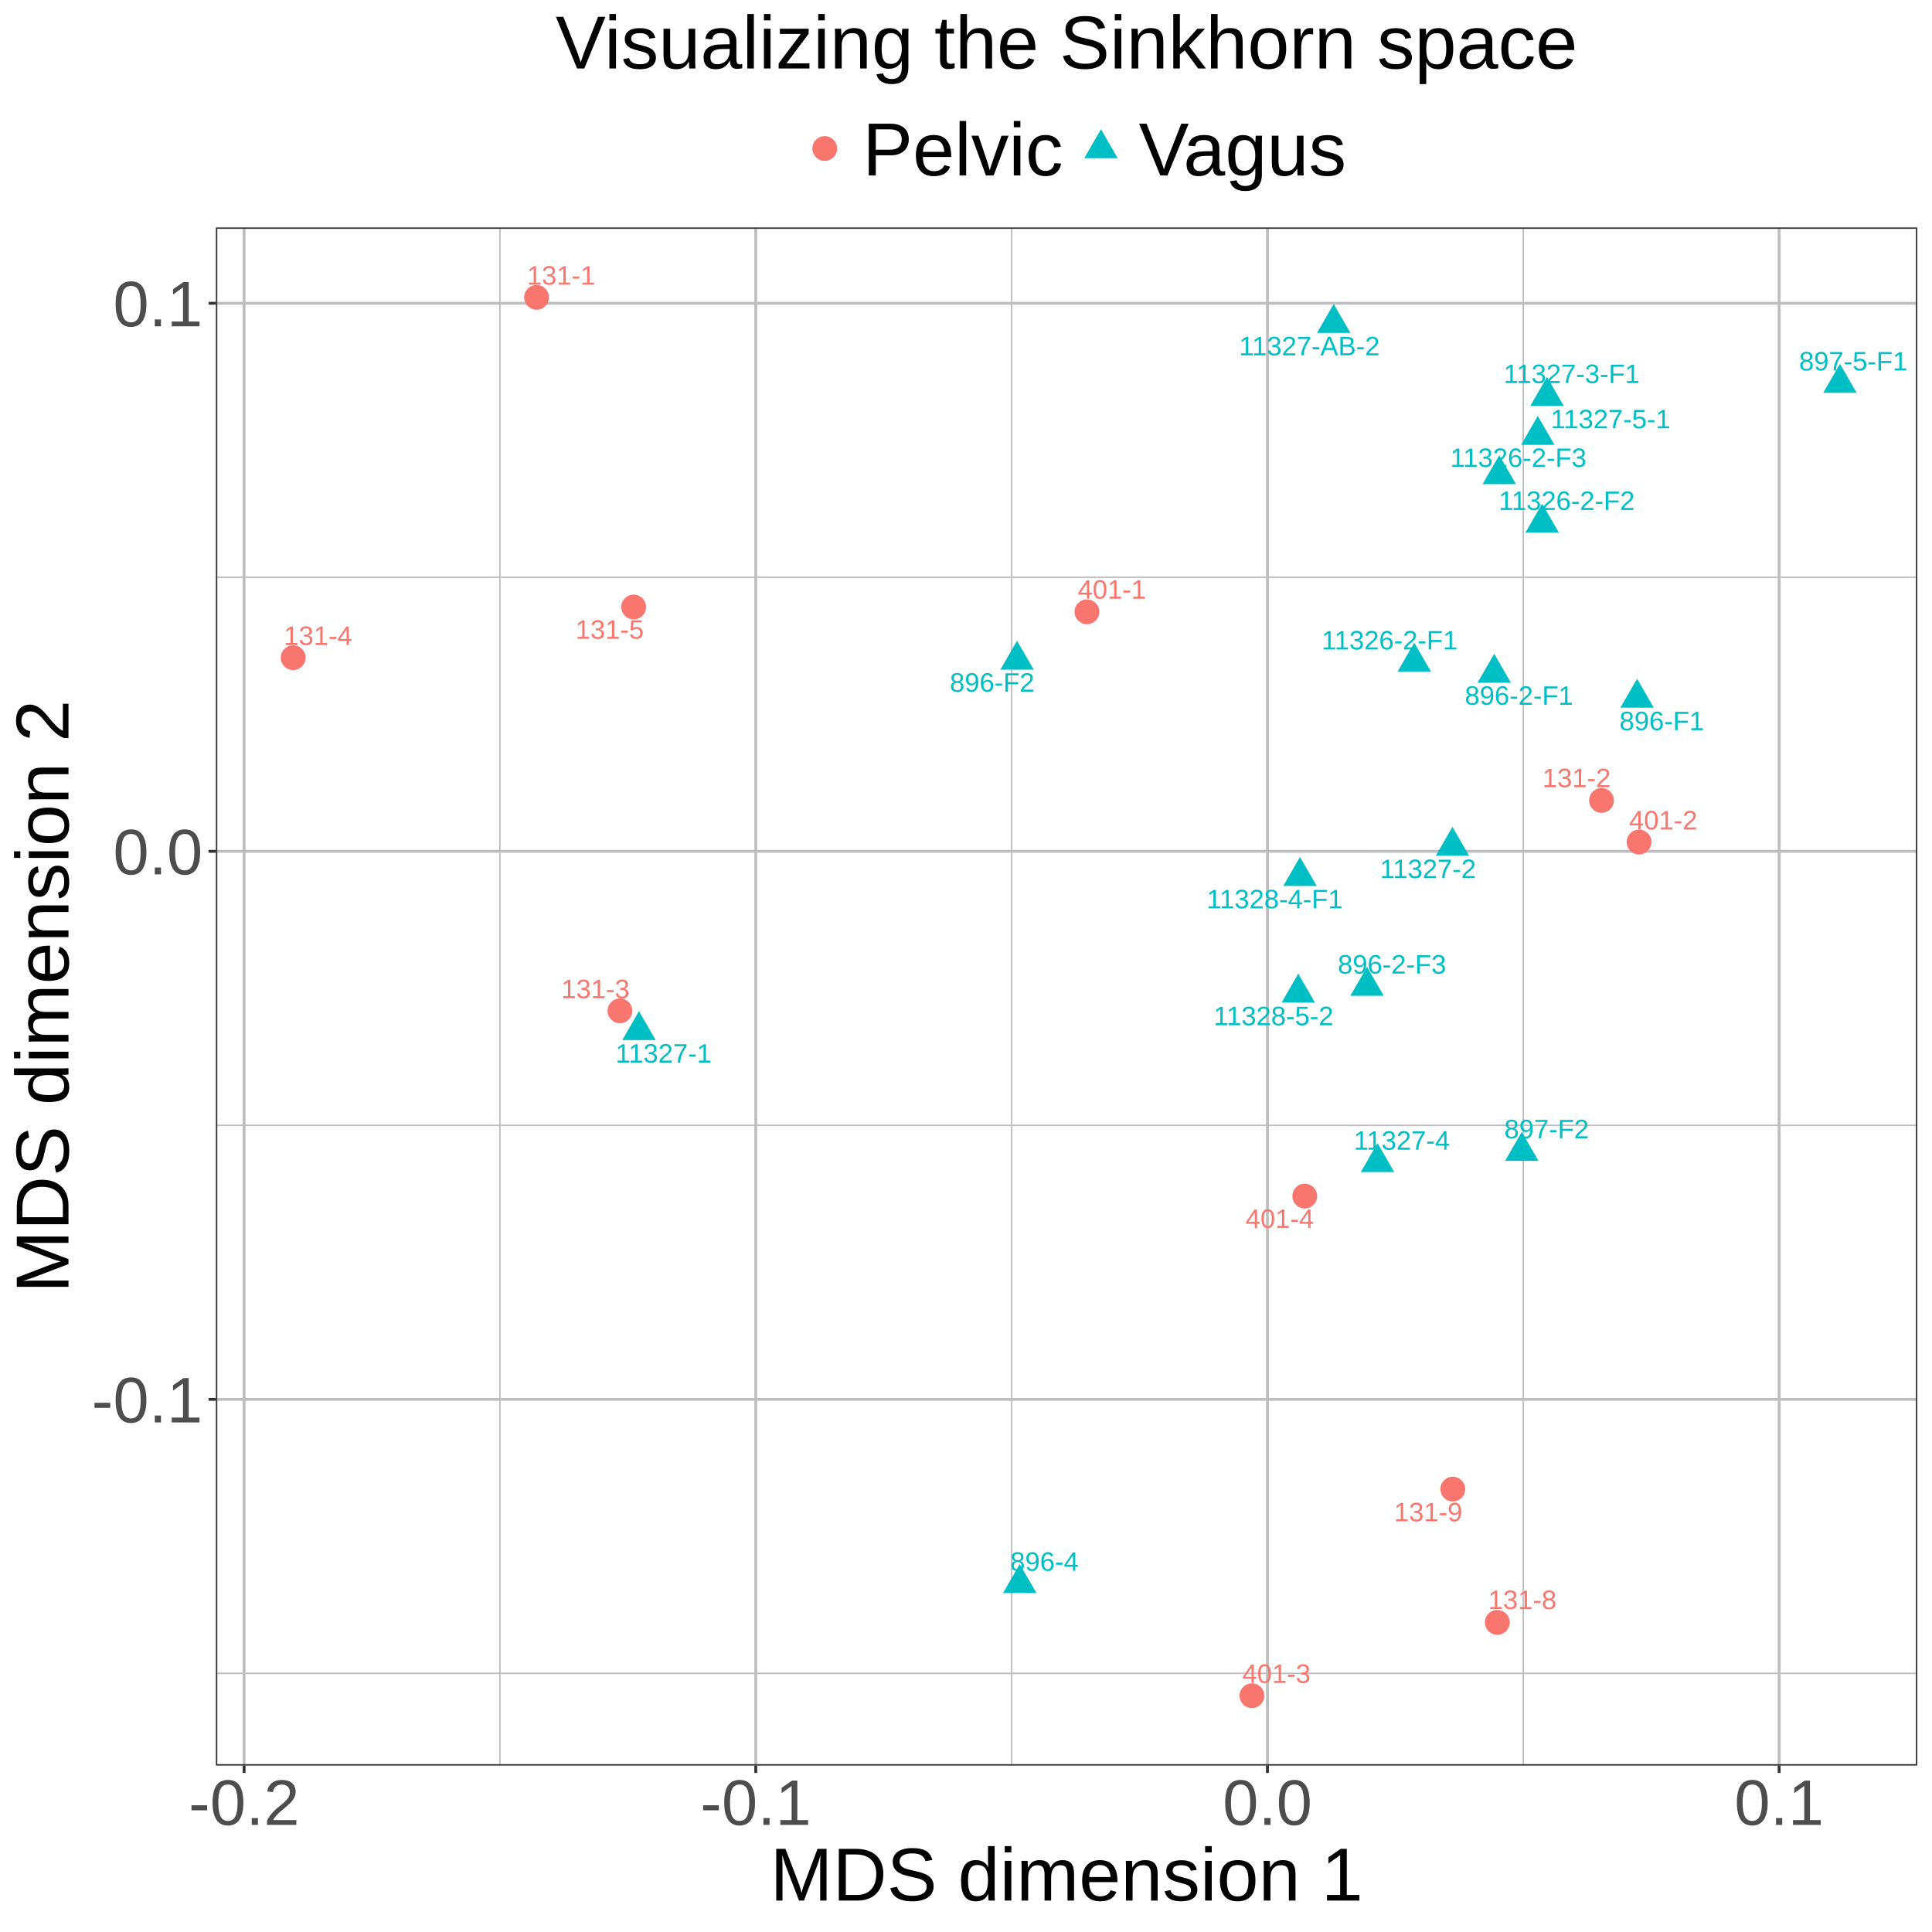
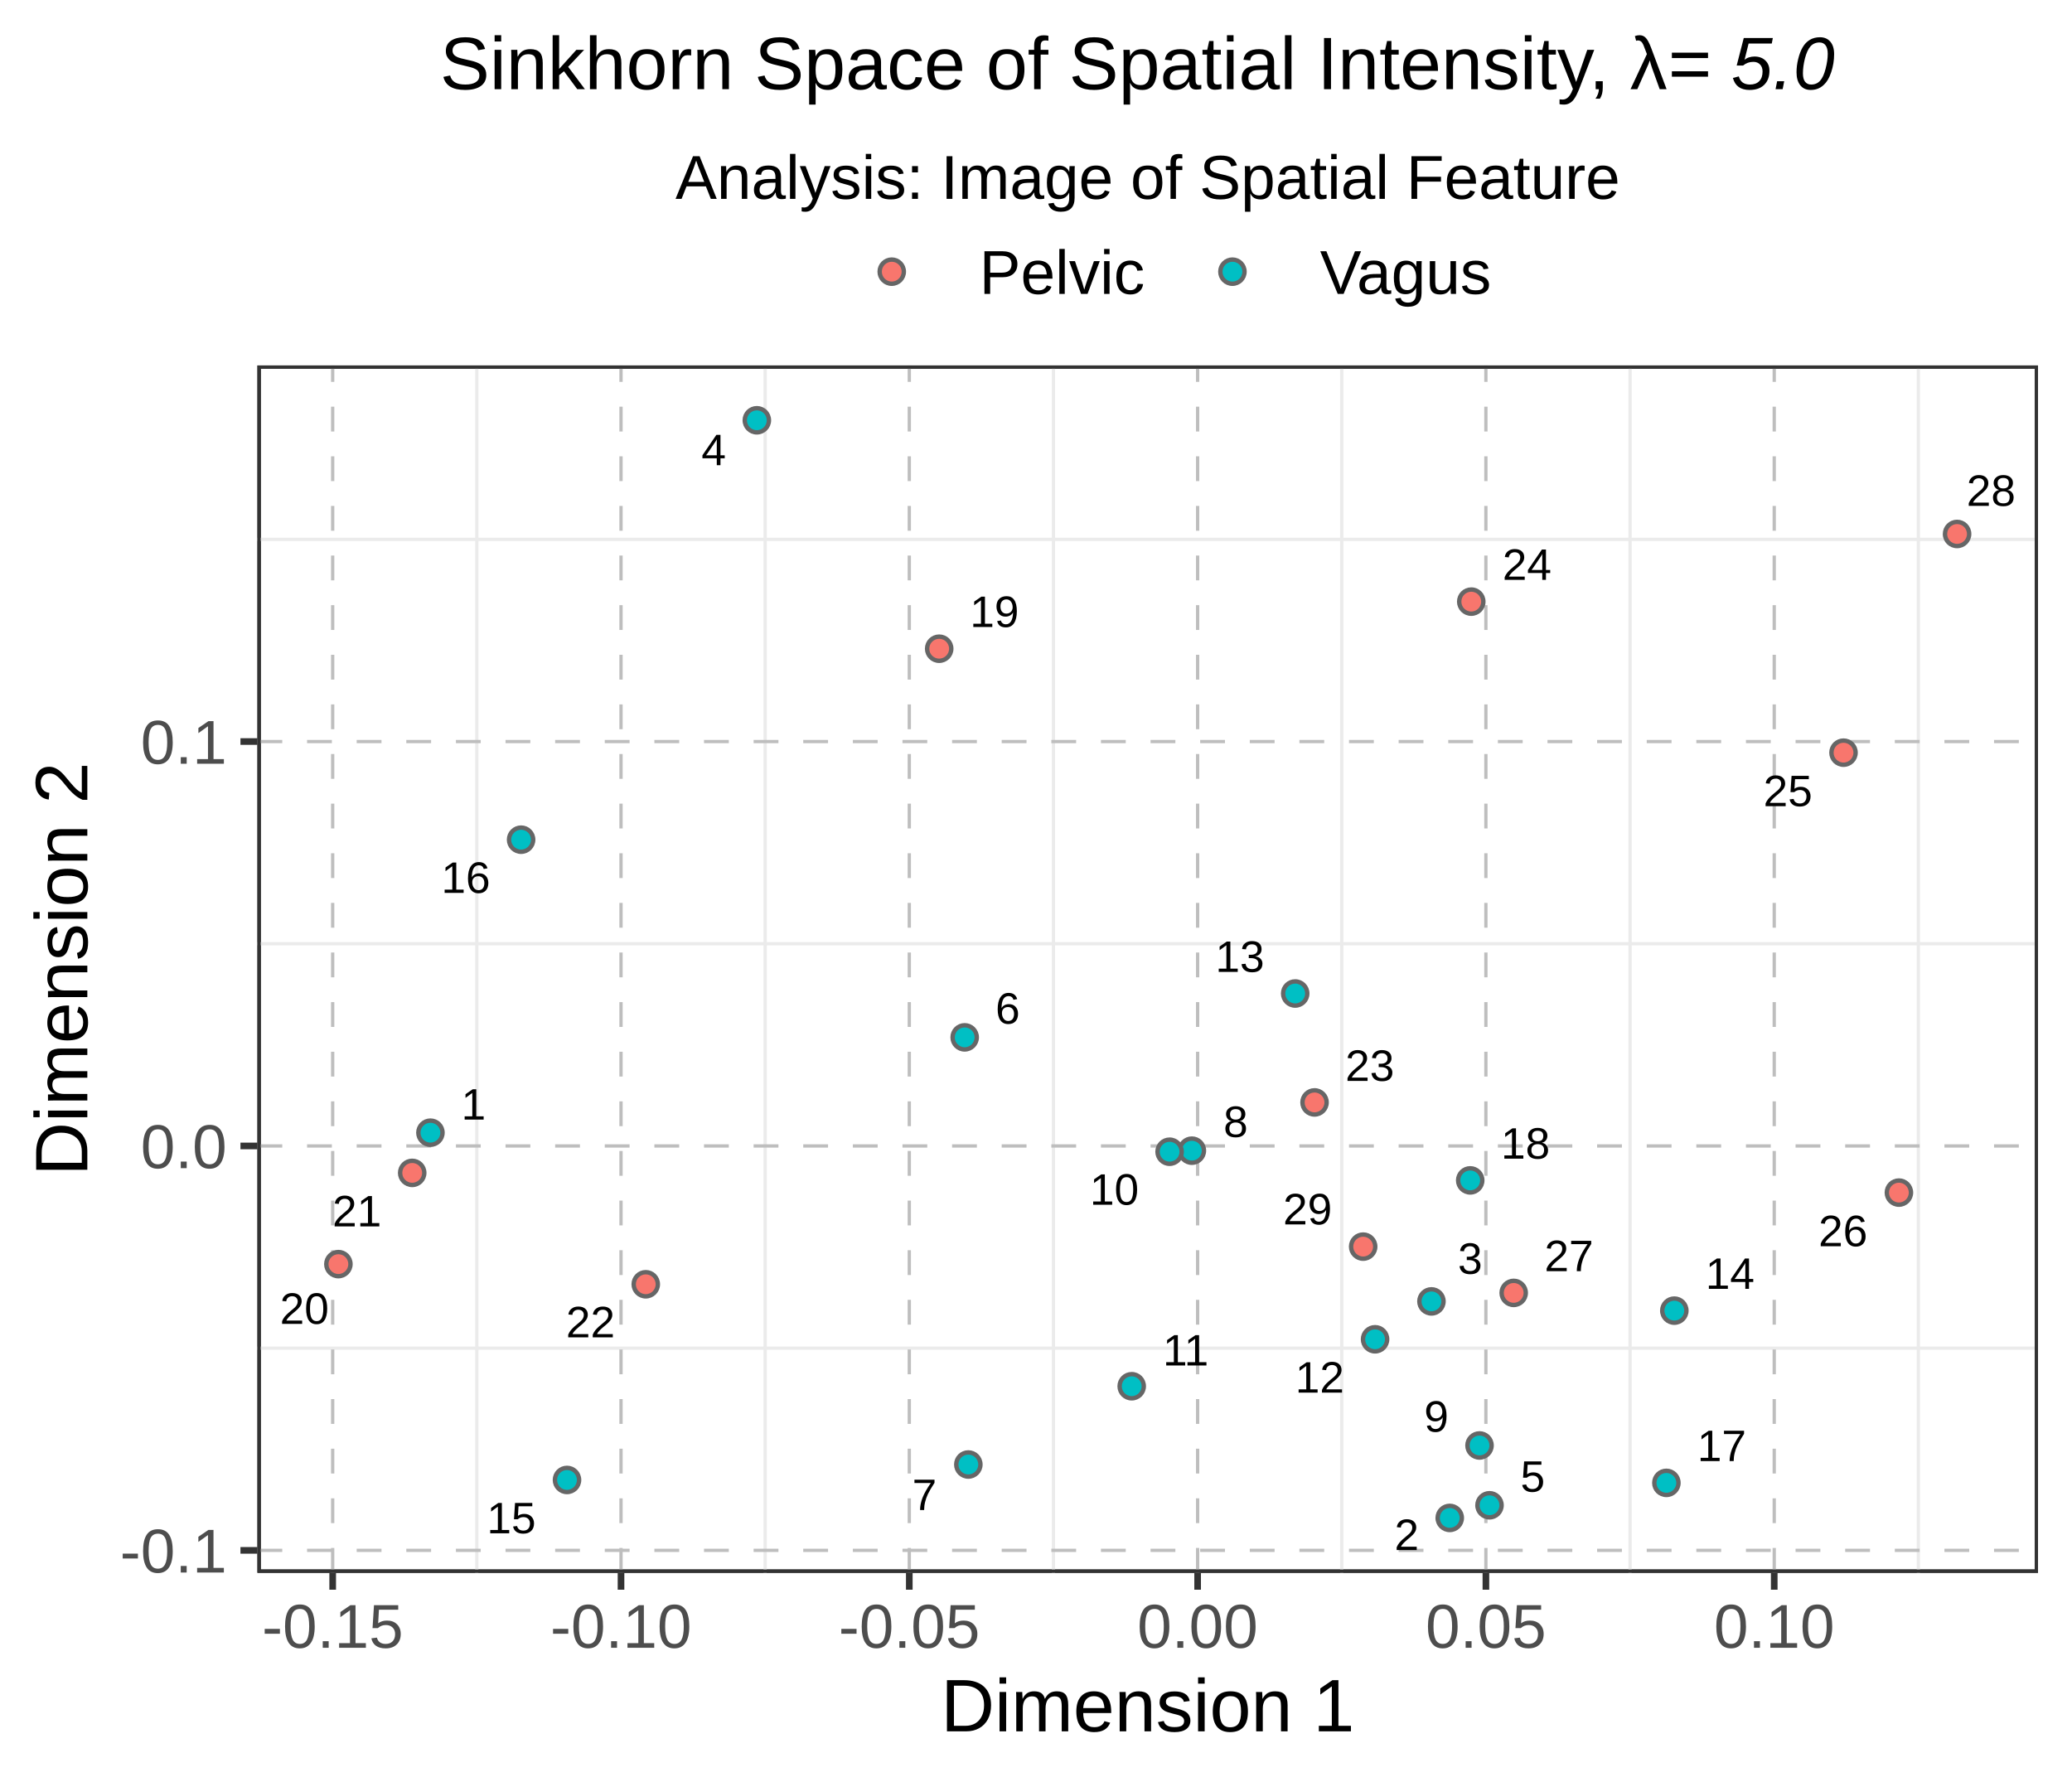
- <svg xmlns="http://www.w3.org/2000/svg" class="svglite" width="720.00pt" height="720.00pt" viewBox="0 0 720.00 720.00">
+ <svg xmlns="http://www.w3.org/2000/svg" class="svglite" width="334.08pt" height="287.28pt" viewBox="0 0 334.08 287.28">
  <defs>
    <style type="text/css">
    .svglite line, .svglite polyline, .svglite polygon, .svglite path, .svglite rect, .svglite circle {
      fill: none;
      stroke: #000000;
      stroke-linecap: round;
      stroke-linejoin: round;
      stroke-miterlimit: 10.00;
    }
    .svglite text {
      white-space: pre;
    }
  </style>
  </defs>
  <rect width="100%" height="100%" style="stroke: none; fill: #FFFFFF;" />
  <defs>
-     <clipPath id="cpMC4wMHw3MjAuMDB8MC4wMHw3MjAuMDA=">
-       <rect x="0.00" y="0.00" width="720.00" height="720.00" />
+     <clipPath id="cpMC4wMHwzMzQuMDh8MC4wMHwyODcuMjg=">
+       <rect x="0.00" y="0.00" width="334.08" height="287.28" />
    </clipPath>
  </defs>
-   <g clip-path="url(#cpMC4wMHw3MjAuMDB8MC4wMHw3MjAuMDA=)">
-     <rect x="0.00" y="0.00" width="720.00" height="720.00" style="stroke-width: 1.07; stroke: #FFFFFF; fill: #FFFFFF;" />
+   <g clip-path="url(#cpMC4wMHwzMzQuMDh8MC4wMHwyODcuMjg=)">
+     <rect x="0.00" y="-0" width="334.08" height="287.28" style="stroke-width: 1.07; stroke: #FFFFFF; fill: #FFFFFF;" />
  </g>
  <defs>
-     <clipPath id="cpODAuNDV8NzE0LjUyfDg0Ljc2fDY1Ny45OA==">
-       <rect x="80.45" y="84.76" width="634.07" height="573.22" />
+     <clipPath id="cpNDEuNTF8MzI4LjYwfDU4LjkyfDI1My41Nw==">
+       <rect x="41.51" y="58.92" width="287.09" height="194.66" />
    </clipPath>
  </defs>
-   <g clip-path="url(#cpODAuNDV8NzE0LjUyfDg0Ljc2fDY1Ny45OA==)">
-     <rect x="80.45" y="84.76" width="634.07" height="573.22" style="stroke-width: 1.07; stroke: none; fill: #FFFFFF;" />
-     <polyline points="80.45,623.62 714.52,623.62 " style="stroke-width: 0.53; stroke: #BEBEBE; stroke-linecap: butt;" />
-     <polyline points="80.45,419.38 714.52,419.38 " style="stroke-width: 0.53; stroke: #BEBEBE; stroke-linecap: butt;" />
-     <polyline points="80.45,215.14 714.52,215.14 " style="stroke-width: 0.53; stroke: #BEBEBE; stroke-linecap: butt;" />
-     <polyline points="186.31,657.98 186.31,84.76 " style="stroke-width: 0.53; stroke: #BEBEBE; stroke-linecap: butt;" />
-     <polyline points="377.00,657.98 377.00,84.76 " style="stroke-width: 0.53; stroke: #BEBEBE; stroke-linecap: butt;" />
-     <polyline points="567.68,657.98 567.68,84.76 " style="stroke-width: 0.53; stroke: #BEBEBE; stroke-linecap: butt;" />
-     <polyline points="80.45,521.50 714.52,521.50 " style="stroke-width: 1.07; stroke: #BEBEBE; stroke-linecap: butt;" />
-     <polyline points="80.45,317.26 714.52,317.26 " style="stroke-width: 1.07; stroke: #BEBEBE; stroke-linecap: butt;" />
-     <polyline points="80.45,113.02 714.52,113.02 " style="stroke-width: 1.07; stroke: #BEBEBE; stroke-linecap: butt;" />
-     <polyline points="90.97,657.98 90.97,84.76 " style="stroke-width: 1.07; stroke: #BEBEBE; stroke-linecap: butt;" />
-     <polyline points="281.65,657.98 281.65,84.76 " style="stroke-width: 1.07; stroke: #BEBEBE; stroke-linecap: butt;" />
-     <polyline points="472.34,657.98 472.34,84.76 " style="stroke-width: 1.07; stroke: #BEBEBE; stroke-linecap: butt;" />
-     <polyline points="663.03,657.98 663.03,84.76 " style="stroke-width: 1.07; stroke: #BEBEBE; stroke-linecap: butt;" />
-     <polygon points="574.72,187.70 580.94,198.48 568.49,198.48 " style="stroke-width: 0.71; stroke: none; fill: #00BFC4;" />
-     <polygon points="558.73,169.65 564.96,180.43 552.51,180.43 " style="stroke-width: 0.71; stroke: none; fill: #00BFC4;" />
-     <polygon points="527.06,239.51 533.29,250.29 520.84,250.29 " style="stroke-width: 0.71; stroke: none; fill: #00BFC4;" />
-     <polygon points="238.13,376.83 244.35,387.61 231.90,387.61 " style="stroke-width: 0.71; stroke: none; fill: #00BFC4;" />
-     <polygon points="541.29,308.14 547.51,318.92 535.06,318.92 " style="stroke-width: 0.71; stroke: none; fill: #00BFC4;" />
-     <polygon points="576.53,140.47 582.76,151.25 570.31,151.25 " style="stroke-width: 0.71; stroke: none; fill: #00BFC4;" />
-     <polygon points="513.36,426.00 519.58,436.79 507.13,436.79 " style="stroke-width: 0.71; stroke: none; fill: #00BFC4;" />
-     <polygon points="573.08,155.01 579.31,165.79 566.86,165.79 " style="stroke-width: 0.71; stroke: none; fill: #00BFC4;" />
-     <polygon points="497.03,113.29 503.25,124.07 490.80,124.07 " style="stroke-width: 0.71; stroke: none; fill: #00BFC4;" />
-     <polygon points="484.46,319.38 490.69,330.16 478.24,330.16 " style="stroke-width: 0.71; stroke: none; fill: #00BFC4;" />
-     <polygon points="483.83,362.86 490.06,373.65 477.61,373.65 " style="stroke-width: 0.71; stroke: none; fill: #00BFC4;" />
-     <polygon points="556.85,243.65 563.07,254.43 550.62,254.43 " style="stroke-width: 0.71; stroke: none; fill: #00BFC4;" />
-     <polygon points="509.45,360.32 515.68,371.10 503.23,371.10 " style="stroke-width: 0.71; stroke: none; fill: #00BFC4;" />
-     <polygon points="380.03,582.90 386.26,593.68 373.81,593.68 " style="stroke-width: 0.71; stroke: none; fill: #00BFC4;" />
-     <polygon points="610.10,252.95 616.32,263.73 603.87,263.73 " style="stroke-width: 0.71; stroke: none; fill: #00BFC4;" />
-     <polygon points="379.02,238.79 385.25,249.57 372.80,249.57 " style="stroke-width: 0.71; stroke: none; fill: #00BFC4;" />
-     <polygon points="685.70,135.60 691.92,146.39 679.47,146.39 " style="stroke-width: 0.71; stroke: none; fill: #00BFC4;" />
-     <polygon points="567.12,421.83 573.34,432.62 560.89,432.62 " style="stroke-width: 0.71; stroke: none; fill: #00BFC4;" />
-     <circle cx="199.97" cy="110.82" r="4.62" style="stroke-width: 0.71; stroke: none; fill: #F8766D;" />
-     <circle cx="596.84" cy="298.29" r="4.62" style="stroke-width: 0.71; stroke: none; fill: #F8766D;" />
-     <circle cx="231.03" cy="376.71" r="4.62" style="stroke-width: 0.71; stroke: none; fill: #F8766D;" />
-     <circle cx="109.27" cy="245.10" r="4.62" style="stroke-width: 0.71; stroke: none; fill: #F8766D;" />
-     <circle cx="236.15" cy="226.22" r="4.62" style="stroke-width: 0.71; stroke: none; fill: #F8766D;" />
-     <circle cx="558.00" cy="604.62" r="4.62" style="stroke-width: 0.71; stroke: none; fill: #F8766D;" />
-     <circle cx="541.42" cy="554.94" r="4.62" style="stroke-width: 0.71; stroke: none; fill: #F8766D;" />
-     <circle cx="405.06" cy="228.01" r="4.62" style="stroke-width: 0.71; stroke: none; fill: #F8766D;" />
-     <circle cx="610.83" cy="313.80" r="4.62" style="stroke-width: 0.71; stroke: none; fill: #F8766D;" />
-     <circle cx="466.56" cy="631.93" r="4.62" style="stroke-width: 0.71; stroke: none; fill: #F8766D;" />
-     <circle cx="486.24" cy="445.74" r="4.62" style="stroke-width: 0.71; stroke: none; fill: #F8766D;" />
-     <text x="583.87" y="190.05" text-anchor="middle" style="font-size: 9.96px;fill: #00BFC4; font-family: &quot;Arial&quot;;" textLength="50.72px" lengthAdjust="spacingAndGlyphs">11326-2-F2</text>
-     <text x="565.85" y="174.02" text-anchor="middle" style="font-size: 9.96px;fill: #00BFC4; font-family: &quot;Arial&quot;;" textLength="50.72px" lengthAdjust="spacingAndGlyphs">11326-2-F3</text>
-     <text x="517.88" y="242.04" text-anchor="middle" style="font-size: 9.96px;fill: #00BFC4; font-family: &quot;Arial&quot;;" textLength="50.72px" lengthAdjust="spacingAndGlyphs">11326-2-F1</text>
-     <text x="247.32" y="396.01" text-anchor="middle" style="font-size: 9.96px;fill: #00BFC4; font-family: &quot;Arial&quot;;" textLength="35.79px" lengthAdjust="spacingAndGlyphs">11327-1</text>
-     <text x="532.17" y="327.24" text-anchor="middle" style="font-size: 9.96px;fill: #00BFC4; font-family: &quot;Arial&quot;;" textLength="35.79px" lengthAdjust="spacingAndGlyphs">11327-2</text>
-     <text x="585.74" y="142.76" text-anchor="middle" style="font-size: 9.96px;fill: #00BFC4; font-family: &quot;Arial&quot;;" textLength="50.72px" lengthAdjust="spacingAndGlyphs">11327-3-F1</text>
-     <text x="522.42" y="428.47" text-anchor="middle" style="font-size: 9.96px;fill: #00BFC4; font-family: &quot;Arial&quot;;" textLength="35.79px" lengthAdjust="spacingAndGlyphs">11327-4</text>
-     <text x="600.24" y="159.61" text-anchor="middle" style="font-size: 9.96px;fill: #00BFC4; font-family: &quot;Arial&quot;;" textLength="44.64px" lengthAdjust="spacingAndGlyphs">11327-5-1</text>
-     <text x="488.00" y="132.42" text-anchor="middle" style="font-size: 9.96px;fill: #00BFC4; font-family: &quot;Arial&quot;;" textLength="52.38px" lengthAdjust="spacingAndGlyphs">11327-AB-2</text>
-     <text x="475.07" y="338.51" text-anchor="middle" style="font-size: 9.96px;fill: #00BFC4; font-family: &quot;Arial&quot;;" textLength="50.72px" lengthAdjust="spacingAndGlyphs">11328-4-F1</text>
-     <text x="474.62" y="382.07" text-anchor="middle" style="font-size: 9.96px;fill: #00BFC4; font-family: &quot;Arial&quot;;" textLength="44.64px" lengthAdjust="spacingAndGlyphs">11328-5-2</text>
-     <text x="566.11" y="262.65" text-anchor="middle" style="font-size: 9.96px;fill: #00BFC4; font-family: &quot;Arial&quot;;" textLength="40.38px" lengthAdjust="spacingAndGlyphs">896-2-F1</text>
-     <text x="518.75" y="362.83" text-anchor="middle" style="font-size: 9.96px;fill: #00BFC4; font-family: &quot;Arial&quot;;" textLength="40.38px" lengthAdjust="spacingAndGlyphs">896-2-F3</text>
-     <text x="389.23" y="585.39" text-anchor="middle" style="font-size: 9.96px;fill: #00BFC4; font-family: &quot;Arial&quot;;" textLength="25.46px" lengthAdjust="spacingAndGlyphs">896-4</text>
-     <text x="619.30" y="272.13" text-anchor="middle" style="font-size: 9.96px;fill: #00BFC4; font-family: &quot;Arial&quot;;" textLength="31.54px" lengthAdjust="spacingAndGlyphs">896-F1</text>
-     <text x="369.74" y="257.77" text-anchor="middle" style="font-size: 9.96px;fill: #00BFC4; font-family: &quot;Arial&quot;;" textLength="31.54px" lengthAdjust="spacingAndGlyphs">896-F2</text>
-     <text x="690.67" y="138.06" text-anchor="middle" style="font-size: 9.96px;fill: #00BFC4; font-family: &quot;Arial&quot;;" textLength="40.38px" lengthAdjust="spacingAndGlyphs">897-5-F1</text>
-     <text x="576.37" y="424.21" text-anchor="middle" style="font-size: 9.96px;fill: #00BFC4; font-family: &quot;Arial&quot;;" textLength="31.54px" lengthAdjust="spacingAndGlyphs">897-F2</text>
-     <text x="209.12" y="106.08" text-anchor="middle" style="font-size: 9.96px;fill: #F8766D; font-family: &quot;Arial&quot;;" textLength="25.46px" lengthAdjust="spacingAndGlyphs">131-1</text>
-     <text x="587.54" y="293.36" text-anchor="middle" style="font-size: 9.96px;fill: #F8766D; font-family: &quot;Arial&quot;;" textLength="25.46px" lengthAdjust="spacingAndGlyphs">131-2</text>
-     <text x="221.91" y="372.01" text-anchor="middle" style="font-size: 9.96px;fill: #F8766D; font-family: &quot;Arial&quot;;" textLength="25.46px" lengthAdjust="spacingAndGlyphs">131-3</text>
-     <text x="118.51" y="240.36" text-anchor="middle" style="font-size: 9.96px;fill: #F8766D; font-family: &quot;Arial&quot;;" textLength="25.46px" lengthAdjust="spacingAndGlyphs">131-4</text>
-     <text x="227.21" y="238.04" text-anchor="middle" style="font-size: 9.96px;fill: #F8766D; font-family: &quot;Arial&quot;;" textLength="25.46px" lengthAdjust="spacingAndGlyphs">131-5</text>
-     <text x="567.34" y="599.65" text-anchor="middle" style="font-size: 9.96px;fill: #F8766D; font-family: &quot;Arial&quot;;" textLength="25.46px" lengthAdjust="spacingAndGlyphs">131-8</text>
-     <text x="532.27" y="566.94" text-anchor="middle" style="font-size: 9.96px;fill: #F8766D; font-family: &quot;Arial&quot;;" textLength="25.46px" lengthAdjust="spacingAndGlyphs">131-9</text>
-     <text x="414.38" y="223.12" text-anchor="middle" style="font-size: 9.96px;fill: #F8766D; font-family: &quot;Arial&quot;;" textLength="25.46px" lengthAdjust="spacingAndGlyphs">401-1</text>
-     <text x="619.85" y="309.11" text-anchor="middle" style="font-size: 9.96px;fill: #F8766D; font-family: &quot;Arial&quot;;" textLength="25.46px" lengthAdjust="spacingAndGlyphs">401-2</text>
-     <text x="475.69" y="627.17" text-anchor="middle" style="font-size: 9.96px;fill: #F8766D; font-family: &quot;Arial&quot;;" textLength="25.46px" lengthAdjust="spacingAndGlyphs">401-3</text>
-     <text x="476.91" y="457.61" text-anchor="middle" style="font-size: 9.96px;fill: #F8766D; font-family: &quot;Arial&quot;;" textLength="25.46px" lengthAdjust="spacingAndGlyphs">401-4</text>
-     <rect x="80.45" y="84.76" width="634.07" height="573.22" style="stroke-width: 1.07; stroke: #333333;" />
+   <g clip-path="url(#cpNDEuNTF8MzI4LjYwfDU4LjkyfDI1My41Nw==)">
+     <rect x="41.51" y="58.92" width="287.09" height="194.66" style="stroke-width: 1.07; fill: #FFFFFF;" />
+     <polyline points="41.51,217.36 328.60,217.36 " style="stroke-width: 0.53; stroke: #EBEBEB; stroke-linecap: butt;" />
+     <polyline points="41.51,152.16 328.60,152.16 " style="stroke-width: 0.53; stroke: #EBEBEB; stroke-linecap: butt;" />
+     <polyline points="41.51,86.96 328.60,86.96 " style="stroke-width: 0.53; stroke: #EBEBEB; stroke-linecap: butt;" />
+     <polyline points="76.88,253.57 76.88,58.92 " style="stroke-width: 0.53; stroke: #EBEBEB; stroke-linecap: butt;" />
+     <polyline points="123.37,253.57 123.37,58.92 " style="stroke-width: 0.53; stroke: #EBEBEB; stroke-linecap: butt;" />
+     <polyline points="169.85,253.57 169.85,58.92 " style="stroke-width: 0.53; stroke: #EBEBEB; stroke-linecap: butt;" />
+     <polyline points="216.34,253.57 216.34,58.92 " style="stroke-width: 0.53; stroke: #EBEBEB; stroke-linecap: butt;" />
+     <polyline points="262.82,253.57 262.82,58.92 " style="stroke-width: 0.53; stroke: #EBEBEB; stroke-linecap: butt;" />
+     <polyline points="309.31,253.57 309.31,58.92 " style="stroke-width: 0.53; stroke: #EBEBEB; stroke-linecap: butt;" />
+     <polyline points="41.51,249.96 328.60,249.96 " style="stroke-width: 0.53; stroke: #BEBEBE; stroke-dasharray: 4.00,4.00; stroke-linecap: butt;" />
+     <polyline points="41.51,184.76 328.60,184.76 " style="stroke-width: 0.53; stroke: #BEBEBE; stroke-dasharray: 4.00,4.00; stroke-linecap: butt;" />
+     <polyline points="41.51,119.56 328.60,119.56 " style="stroke-width: 0.53; stroke: #BEBEBE; stroke-dasharray: 4.00,4.00; stroke-linecap: butt;" />
+     <polyline points="53.64,253.57 53.64,58.92 " style="stroke-width: 0.53; stroke: #BEBEBE; stroke-dasharray: 4.00,4.00; stroke-linecap: butt;" />
+     <polyline points="100.13,253.57 100.13,58.92 " style="stroke-width: 0.53; stroke: #BEBEBE; stroke-dasharray: 4.00,4.00; stroke-linecap: butt;" />
+     <polyline points="146.61,253.57 146.61,58.92 " style="stroke-width: 0.53; stroke: #BEBEBE; stroke-dasharray: 4.00,4.00; stroke-linecap: butt;" />
+     <polyline points="193.10,253.57 193.10,58.92 " style="stroke-width: 0.53; stroke: #BEBEBE; stroke-dasharray: 4.00,4.00; stroke-linecap: butt;" />
+     <polyline points="239.58,253.57 239.58,58.92 " style="stroke-width: 0.53; stroke: #BEBEBE; stroke-dasharray: 4.00,4.00; stroke-linecap: butt;" />
+     <polyline points="286.07,253.57 286.07,58.92 " style="stroke-width: 0.53; stroke: #BEBEBE; stroke-dasharray: 4.00,4.00; stroke-linecap: butt;" />
+     <circle cx="69.40" cy="182.62" r="1.95" style="stroke-width: 0.71; stroke: #666666; fill: #00BFC4;" />
+     <circle cx="233.75" cy="244.73" r="1.95" style="stroke-width: 0.71; stroke: #666666; fill: #00BFC4;" />
+     <circle cx="221.71" cy="215.93" r="1.95" style="stroke-width: 0.71; stroke: #666666; fill: #00BFC4;" />
+     <circle cx="208.83" cy="160.18" r="1.95" style="stroke-width: 0.71; stroke: #666666; fill: #00BFC4;" />
+     <circle cx="230.80" cy="209.82" r="1.95" style="stroke-width: 0.71; stroke: #666666; fill: #00BFC4;" />
+     <circle cx="122.03" cy="67.76" r="1.95" style="stroke-width: 0.71; stroke: #666666; fill: #00BFC4;" />
+     <circle cx="240.16" cy="242.69" r="1.95" style="stroke-width: 0.71; stroke: #666666; fill: #00BFC4;" />
+     <circle cx="269.96" cy="211.31" r="1.95" style="stroke-width: 0.71; stroke: #666666; fill: #00BFC4;" />
+     <circle cx="155.54" cy="167.25" r="1.95" style="stroke-width: 0.71; stroke: #666666; fill: #00BFC4;" />
+     <circle cx="156.13" cy="236.12" r="1.95" style="stroke-width: 0.71; stroke: #666666; fill: #00BFC4;" />
+     <circle cx="192.17" cy="185.52" r="1.95" style="stroke-width: 0.71; stroke: #666666; fill: #00BFC4;" />
+     <circle cx="238.55" cy="233.05" r="1.95" style="stroke-width: 0.71; stroke: #666666; fill: #00BFC4;" />
+     <circle cx="188.58" cy="185.69" r="1.95" style="stroke-width: 0.71; stroke: #666666; fill: #00BFC4;" />
+     <circle cx="182.47" cy="223.50" r="1.95" style="stroke-width: 0.71; stroke: #666666; fill: #00BFC4;" />
+     <circle cx="91.42" cy="238.61" r="1.95" style="stroke-width: 0.71; stroke: #666666; fill: #00BFC4;" />
+     <circle cx="84.02" cy="135.38" r="1.95" style="stroke-width: 0.71; stroke: #666666; fill: #00BFC4;" />
+     <circle cx="268.68" cy="239.08" r="1.95" style="stroke-width: 0.71; stroke: #666666; fill: #00BFC4;" />
+     <circle cx="237.05" cy="190.31" r="1.95" style="stroke-width: 0.71; stroke: #666666; fill: #00BFC4;" />
+     <circle cx="151.43" cy="104.59" r="1.95" style="stroke-width: 0.71; stroke: #666666; fill: #F8766D;" />
+     <circle cx="54.56" cy="203.81" r="1.95" style="stroke-width: 0.71; stroke: #666666; fill: #F8766D;" />
+     <circle cx="66.46" cy="189.10" r="1.95" style="stroke-width: 0.71; stroke: #666666; fill: #F8766D;" />
+     <circle cx="104.12" cy="207.06" r="1.95" style="stroke-width: 0.71; stroke: #666666; fill: #F8766D;" />
+     <circle cx="211.95" cy="177.74" r="1.95" style="stroke-width: 0.71; stroke: #666666; fill: #F8766D;" />
+     <circle cx="237.22" cy="97.00" r="1.95" style="stroke-width: 0.71; stroke: #666666; fill: #F8766D;" />
+     <circle cx="297.24" cy="121.35" r="1.95" style="stroke-width: 0.71; stroke: #666666; fill: #F8766D;" />
+     <circle cx="306.17" cy="192.28" r="1.95" style="stroke-width: 0.71; stroke: #666666; fill: #F8766D;" />
+     <circle cx="244.06" cy="208.45" r="1.95" style="stroke-width: 0.71; stroke: #666666; fill: #F8766D;" />
+     <circle cx="315.55" cy="86.09" r="1.95" style="stroke-width: 0.71; stroke: #666666; fill: #F8766D;" />
+     <circle cx="219.79" cy="200.99" r="1.95" style="stroke-width: 0.71; stroke: #666666; fill: #F8766D;" />
+     <text x="76.35" y="180.51" text-anchor="middle" style="font-size: 7.11px; font-family: &quot;Arial&quot;;" textLength="3.95px" lengthAdjust="spacingAndGlyphs">1</text>
+     <text x="226.81" y="249.91" text-anchor="middle" style="font-size: 7.11px; font-family: &quot;Arial&quot;;" textLength="3.95px" lengthAdjust="spacingAndGlyphs">2</text>
+     <text x="212.79" y="224.53" text-anchor="middle" style="font-size: 7.11px; font-family: &quot;Arial&quot;;" textLength="7.91px" lengthAdjust="spacingAndGlyphs">12</text>
+     <text x="199.91" y="156.70" text-anchor="middle" style="font-size: 7.11px; font-family: &quot;Arial&quot;;" textLength="7.91px" lengthAdjust="spacingAndGlyphs">13</text>
+     <text x="237.04" y="205.38" text-anchor="middle" style="font-size: 7.11px; font-family: &quot;Arial&quot;;" textLength="3.95px" lengthAdjust="spacingAndGlyphs">3</text>
+     <text x="115.08" y="75.00" text-anchor="middle" style="font-size: 7.11px; font-family: &quot;Arial&quot;;" textLength="3.95px" lengthAdjust="spacingAndGlyphs">4</text>
+     <text x="247.13" y="240.51" text-anchor="middle" style="font-size: 7.11px; font-family: &quot;Arial&quot;;" textLength="3.95px" lengthAdjust="spacingAndGlyphs">5</text>
+     <text x="278.94" y="207.80" text-anchor="middle" style="font-size: 7.11px; font-family: &quot;Arial&quot;;" textLength="7.91px" lengthAdjust="spacingAndGlyphs">14</text>
+     <text x="162.48" y="165.05" text-anchor="middle" style="font-size: 7.11px; font-family: &quot;Arial&quot;;" textLength="3.95px" lengthAdjust="spacingAndGlyphs">6</text>
+     <text x="149.06" y="243.46" text-anchor="middle" style="font-size: 7.11px; font-family: &quot;Arial&quot;;" textLength="3.95px" lengthAdjust="spacingAndGlyphs">7</text>
+     <text x="199.24" y="183.32" text-anchor="middle" style="font-size: 7.11px; font-family: &quot;Arial&quot;;" textLength="3.95px" lengthAdjust="spacingAndGlyphs">8</text>
+     <text x="231.60" y="230.84" text-anchor="middle" style="font-size: 7.11px; font-family: &quot;Arial&quot;;" textLength="3.95px" lengthAdjust="spacingAndGlyphs">9</text>
+     <text x="179.67" y="194.24" text-anchor="middle" style="font-size: 7.11px; font-family: &quot;Arial&quot;;" textLength="7.91px" lengthAdjust="spacingAndGlyphs">10</text>
+     <text x="191.18" y="220.15" text-anchor="middle" style="font-size: 7.11px; font-family: &quot;Arial&quot;;" textLength="7.38px" lengthAdjust="spacingAndGlyphs">11</text>
+     <text x="82.45" y="247.21" text-anchor="middle" style="font-size: 7.11px; font-family: &quot;Arial&quot;;" textLength="7.91px" lengthAdjust="spacingAndGlyphs">15</text>
+     <text x="75.10" y="143.96" text-anchor="middle" style="font-size: 7.11px; font-family: &quot;Arial&quot;;" textLength="7.91px" lengthAdjust="spacingAndGlyphs">16</text>
+     <text x="277.61" y="235.57" text-anchor="middle" style="font-size: 7.11px; font-family: &quot;Arial&quot;;" textLength="7.91px" lengthAdjust="spacingAndGlyphs">17</text>
+     <text x="245.96" y="186.81" text-anchor="middle" style="font-size: 7.11px; font-family: &quot;Arial&quot;;" textLength="7.91px" lengthAdjust="spacingAndGlyphs">18</text>
+     <text x="160.34" y="101.09" text-anchor="middle" style="font-size: 7.11px; font-family: &quot;Arial&quot;;" textLength="7.91px" lengthAdjust="spacingAndGlyphs">19</text>
+     <text x="49.08" y="213.44" text-anchor="middle" style="font-size: 7.11px; font-family: &quot;Arial&quot;;" textLength="7.91px" lengthAdjust="spacingAndGlyphs">20</text>
+     <text x="57.55" y="197.73" text-anchor="middle" style="font-size: 7.11px; font-family: &quot;Arial&quot;;" textLength="7.91px" lengthAdjust="spacingAndGlyphs">21</text>
+     <text x="95.21" y="215.62" text-anchor="middle" style="font-size: 7.11px; font-family: &quot;Arial&quot;;" textLength="7.91px" lengthAdjust="spacingAndGlyphs">22</text>
+     <text x="220.86" y="174.27" text-anchor="middle" style="font-size: 7.11px; font-family: &quot;Arial&quot;;" textLength="7.91px" lengthAdjust="spacingAndGlyphs">23</text>
+     <text x="246.20" y="93.49" text-anchor="middle" style="font-size: 7.11px; font-family: &quot;Arial&quot;;" textLength="7.91px" lengthAdjust="spacingAndGlyphs">24</text>
+     <text x="288.27" y="129.98" text-anchor="middle" style="font-size: 7.11px; font-family: &quot;Arial&quot;;" textLength="7.91px" lengthAdjust="spacingAndGlyphs">25</text>
+     <text x="297.16" y="200.93" text-anchor="middle" style="font-size: 7.11px; font-family: &quot;Arial&quot;;" textLength="7.91px" lengthAdjust="spacingAndGlyphs">26</text>
+     <text x="252.97" y="204.95" text-anchor="middle" style="font-size: 7.11px; font-family: &quot;Arial&quot;;" textLength="7.91px" lengthAdjust="spacingAndGlyphs">27</text>
+     <text x="321.03" y="81.56" text-anchor="middle" style="font-size: 7.11px; font-family: &quot;Arial&quot;;" textLength="7.91px" lengthAdjust="spacingAndGlyphs">28</text>
+     <text x="210.83" y="197.41" text-anchor="middle" style="font-size: 7.11px; font-family: &quot;Arial&quot;;" textLength="7.91px" lengthAdjust="spacingAndGlyphs">29</text>
+     <rect x="41.51" y="58.92" width="287.09" height="194.66" style="stroke-width: 1.07; stroke: #333333;" />
  </g>
-   <g clip-path="url(#cpMC4wMHw3MjAuMDB8MC4wMHw3MjAuMDA=)">
-     <text x="75.52" y="530.09" text-anchor="end" style="font-size: 24.00px;fill: #4D4D4D; font-family: &quot;Arial&quot;;" textLength="41.36px" lengthAdjust="spacingAndGlyphs">-0.1</text>
-     <text x="75.52" y="325.85" text-anchor="end" style="font-size: 24.00px;fill: #4D4D4D; font-family: &quot;Arial&quot;;" textLength="33.36px" lengthAdjust="spacingAndGlyphs">0.0</text>
-     <text x="75.52" y="121.61" text-anchor="end" style="font-size: 24.00px;fill: #4D4D4D; font-family: &quot;Arial&quot;;" textLength="33.36px" lengthAdjust="spacingAndGlyphs">0.1</text>
-     <polyline points="77.71,521.50 80.45,521.50 " style="stroke-width: 1.07; stroke: #333333; stroke-linecap: butt;" />
-     <polyline points="77.71,317.26 80.45,317.26 " style="stroke-width: 1.07; stroke: #333333; stroke-linecap: butt;" />
-     <polyline points="77.71,113.02 80.45,113.02 " style="stroke-width: 1.07; stroke: #333333; stroke-linecap: butt;" />
-     <polyline points="90.97,660.72 90.97,657.98 " style="stroke-width: 1.07; stroke: #333333; stroke-linecap: butt;" />
-     <polyline points="281.65,660.72 281.65,657.98 " style="stroke-width: 1.07; stroke: #333333; stroke-linecap: butt;" />
-     <polyline points="472.34,660.72 472.34,657.98 " style="stroke-width: 1.07; stroke: #333333; stroke-linecap: butt;" />
-     <polyline points="663.03,660.72 663.03,657.98 " style="stroke-width: 1.07; stroke: #333333; stroke-linecap: butt;" />
-     <text x="90.97" y="680.09" text-anchor="middle" style="font-size: 24.00px;fill: #4D4D4D; font-family: &quot;Arial&quot;;" textLength="41.36px" lengthAdjust="spacingAndGlyphs">-0.2</text>
-     <text x="281.65" y="680.09" text-anchor="middle" style="font-size: 24.00px;fill: #4D4D4D; font-family: &quot;Arial&quot;;" textLength="41.36px" lengthAdjust="spacingAndGlyphs">-0.1</text>
-     <text x="472.34" y="680.09" text-anchor="middle" style="font-size: 24.00px;fill: #4D4D4D; font-family: &quot;Arial&quot;;" textLength="33.36px" lengthAdjust="spacingAndGlyphs">0.0</text>
-     <text x="663.03" y="680.09" text-anchor="middle" style="font-size: 24.00px;fill: #4D4D4D; font-family: &quot;Arial&quot;;" textLength="33.36px" lengthAdjust="spacingAndGlyphs">0.1</text>
-     <text x="286.99" y="708.28" style="font-size: 28.00px; font-family: &quot;Arial&quot;;" textLength="221.00px" lengthAdjust="spacingAndGlyphs">MDS dimension 1</text>
-     <text transform="translate(25.52,371.37) rotate(-90)" text-anchor="middle" style="font-size: 28.00px; font-family: &quot;Arial&quot;;" textLength="221.00px" lengthAdjust="spacingAndGlyphs">MDS dimension 2</text>
-     <rect x="287.76" y="36.90" width="219.46" height="36.90" style="stroke-width: 1.07; stroke: none; fill: #FFFFFF;" />
-     <rect x="298.71" y="42.38" width="17.28" height="25.94" style="stroke-width: 1.07; stroke: none; fill: #FFFFFF;" />
-     <circle cx="307.35" cy="55.35" r="4.62" style="stroke-width: 0.71; stroke: none; fill: #F8766D;" />
-     <rect x="401.65" y="42.38" width="17.28" height="25.94" style="stroke-width: 1.07; stroke: none; fill: #FFFFFF;" />
-     <polygon points="410.29,48.16 416.52,58.94 404.07,58.94 " style="stroke-width: 0.71; stroke: none; fill: #00BFC4;" />
-     <text x="321.47" y="65.37" style="font-size: 28.00px; font-family: &quot;Arial&quot;;" textLength="74.70px" lengthAdjust="spacingAndGlyphs">Pelvic</text>
-     <text x="424.41" y="65.37" style="font-size: 28.00px; font-family: &quot;Arial&quot;;" textLength="77.32px" lengthAdjust="spacingAndGlyphs">Vagus</text>
-     <text x="397.48" y="25.52" text-anchor="middle" style="font-size: 28.00px; font-family: &quot;Arial&quot;;" textLength="380.86px" lengthAdjust="spacingAndGlyphs">Visualizing the Sinkhorn space</text>
+   <g clip-path="url(#cpMC4wMHwzMzQuMDh8MC4wMHwyODcuMjg=)">
+     <text x="36.58" y="253.54" text-anchor="end" style="font-size: 10.00px;fill: #4D4D4D; font-family: &quot;Arial&quot;;" textLength="17.24px" lengthAdjust="spacingAndGlyphs">-0.1</text>
+     <text x="36.58" y="188.34" text-anchor="end" style="font-size: 10.00px;fill: #4D4D4D; font-family: &quot;Arial&quot;;" textLength="13.91px" lengthAdjust="spacingAndGlyphs">0.0</text>
+     <text x="36.58" y="123.14" text-anchor="end" style="font-size: 10.00px;fill: #4D4D4D; font-family: &quot;Arial&quot;;" textLength="13.91px" lengthAdjust="spacingAndGlyphs">0.1</text>
+     <polyline points="38.77,249.96 41.51,249.96 " style="stroke-width: 1.07; stroke: #333333; stroke-linecap: butt;" />
+     <polyline points="38.77,184.76 41.51,184.76 " style="stroke-width: 1.07; stroke: #333333; stroke-linecap: butt;" />
+     <polyline points="38.77,119.56 41.51,119.56 " style="stroke-width: 1.07; stroke: #333333; stroke-linecap: butt;" />
+     <polyline points="53.64,256.31 53.64,253.57 " style="stroke-width: 1.07; stroke: #333333; stroke-linecap: butt;" />
+     <polyline points="100.13,256.31 100.13,253.57 " style="stroke-width: 1.07; stroke: #333333; stroke-linecap: butt;" />
+     <polyline points="146.61,256.31 146.61,253.57 " style="stroke-width: 1.07; stroke: #333333; stroke-linecap: butt;" />
+     <polyline points="193.10,256.31 193.10,253.57 " style="stroke-width: 1.07; stroke: #333333; stroke-linecap: butt;" />
+     <polyline points="239.58,256.31 239.58,253.57 " style="stroke-width: 1.07; stroke: #333333; stroke-linecap: butt;" />
+     <polyline points="286.07,256.31 286.07,253.57 " style="stroke-width: 1.07; stroke: #333333; stroke-linecap: butt;" />
+     <text x="53.64" y="265.67" text-anchor="middle" style="font-size: 10.00px;fill: #4D4D4D; font-family: &quot;Arial&quot;;" textLength="22.81px" lengthAdjust="spacingAndGlyphs">-0.15</text>
+     <text x="100.13" y="265.67" text-anchor="middle" style="font-size: 10.00px;fill: #4D4D4D; font-family: &quot;Arial&quot;;" textLength="22.81px" lengthAdjust="spacingAndGlyphs">-0.10</text>
+     <text x="146.61" y="265.67" text-anchor="middle" style="font-size: 10.00px;fill: #4D4D4D; font-family: &quot;Arial&quot;;" textLength="22.81px" lengthAdjust="spacingAndGlyphs">-0.05</text>
+     <text x="193.10" y="265.67" text-anchor="middle" style="font-size: 10.00px;fill: #4D4D4D; font-family: &quot;Arial&quot;;" textLength="19.48px" lengthAdjust="spacingAndGlyphs">0.00</text>
+     <text x="239.58" y="265.67" text-anchor="middle" style="font-size: 10.00px;fill: #4D4D4D; font-family: &quot;Arial&quot;;" textLength="19.48px" lengthAdjust="spacingAndGlyphs">0.05</text>
+     <text x="286.07" y="265.67" text-anchor="middle" style="font-size: 10.00px;fill: #4D4D4D; font-family: &quot;Arial&quot;;" textLength="19.48px" lengthAdjust="spacingAndGlyphs">0.10</text>
+     <text x="151.70" y="279.14" style="font-size: 12.00px; font-family: &quot;Arial&quot;;" textLength="66.71px" lengthAdjust="spacingAndGlyphs">Dimension 1</text>
+     <text transform="translate(14.08,156.24) rotate(-90)" text-anchor="middle" style="font-size: 12.00px; font-family: &quot;Arial&quot;;" textLength="66.71px" lengthAdjust="spacingAndGlyphs">Dimension 2</text>
+     <rect x="124.18" y="29.68" width="121.75" height="28.24" style="stroke-width: 1.07; stroke: none; fill: #FFFFFF;" />
+     <rect x="135.14" y="35.16" width="17.28" height="17.28" style="stroke-width: 1.07; stroke: none; fill: #FFFFFF;" />
+     <circle cx="143.78" cy="43.80" r="1.95" style="stroke-width: 0.71; stroke: #666666; fill: #F8766D;" />
+     <rect x="190.07" y="35.16" width="17.28" height="17.28" style="stroke-width: 1.07; stroke: none; fill: #FFFFFF;" />
+     <circle cx="198.71" cy="43.80" r="1.95" style="stroke-width: 0.71; stroke: #666666; fill: #00BFC4;" />
+     <text x="157.90" y="47.38" style="font-size: 10.00px; font-family: &quot;Arial&quot;;" textLength="26.69px" lengthAdjust="spacingAndGlyphs">Pelvic</text>
+     <text x="212.83" y="47.38" style="font-size: 10.00px; font-family: &quot;Arial&quot;;" textLength="27.63px" lengthAdjust="spacingAndGlyphs">Vagus</text>
+     <text x="185.06" y="32.06" text-anchor="middle" style="font-size: 10.00px; font-family: &quot;Arial&quot;;" textLength="152.38px" lengthAdjust="spacingAndGlyphs">Analysis: Image of Spatial Feature</text>
+     <text x="70.95" y="14.38" style="font-size: 12.00px; font-family: &quot;Arial&quot;;" textLength="188.58px" lengthAdjust="spacingAndGlyphs">Sinkhorn Space of Spatial Intensity,</text>
+     <text x="259.53" y="14.38" style="font-size: 12.00px; font-family: &quot;Arial&quot;;" textLength="3.29px" lengthAdjust="spacingAndGlyphs"> </text>
+     <text x="262.82" y="14.38" style="font-size: 12.00px; font-family: &quot;Arial&quot;;" textLength="5.98px" lengthAdjust="spacingAndGlyphs">λ</text>
+     <text x="268.80" y="14.38" style="font-size: 12.00px; font-style: italic; font-family: &quot;Arial&quot;;" textLength="30.36px" lengthAdjust="spacingAndGlyphs"> = 5.0</text>
  </g>
</svg>
